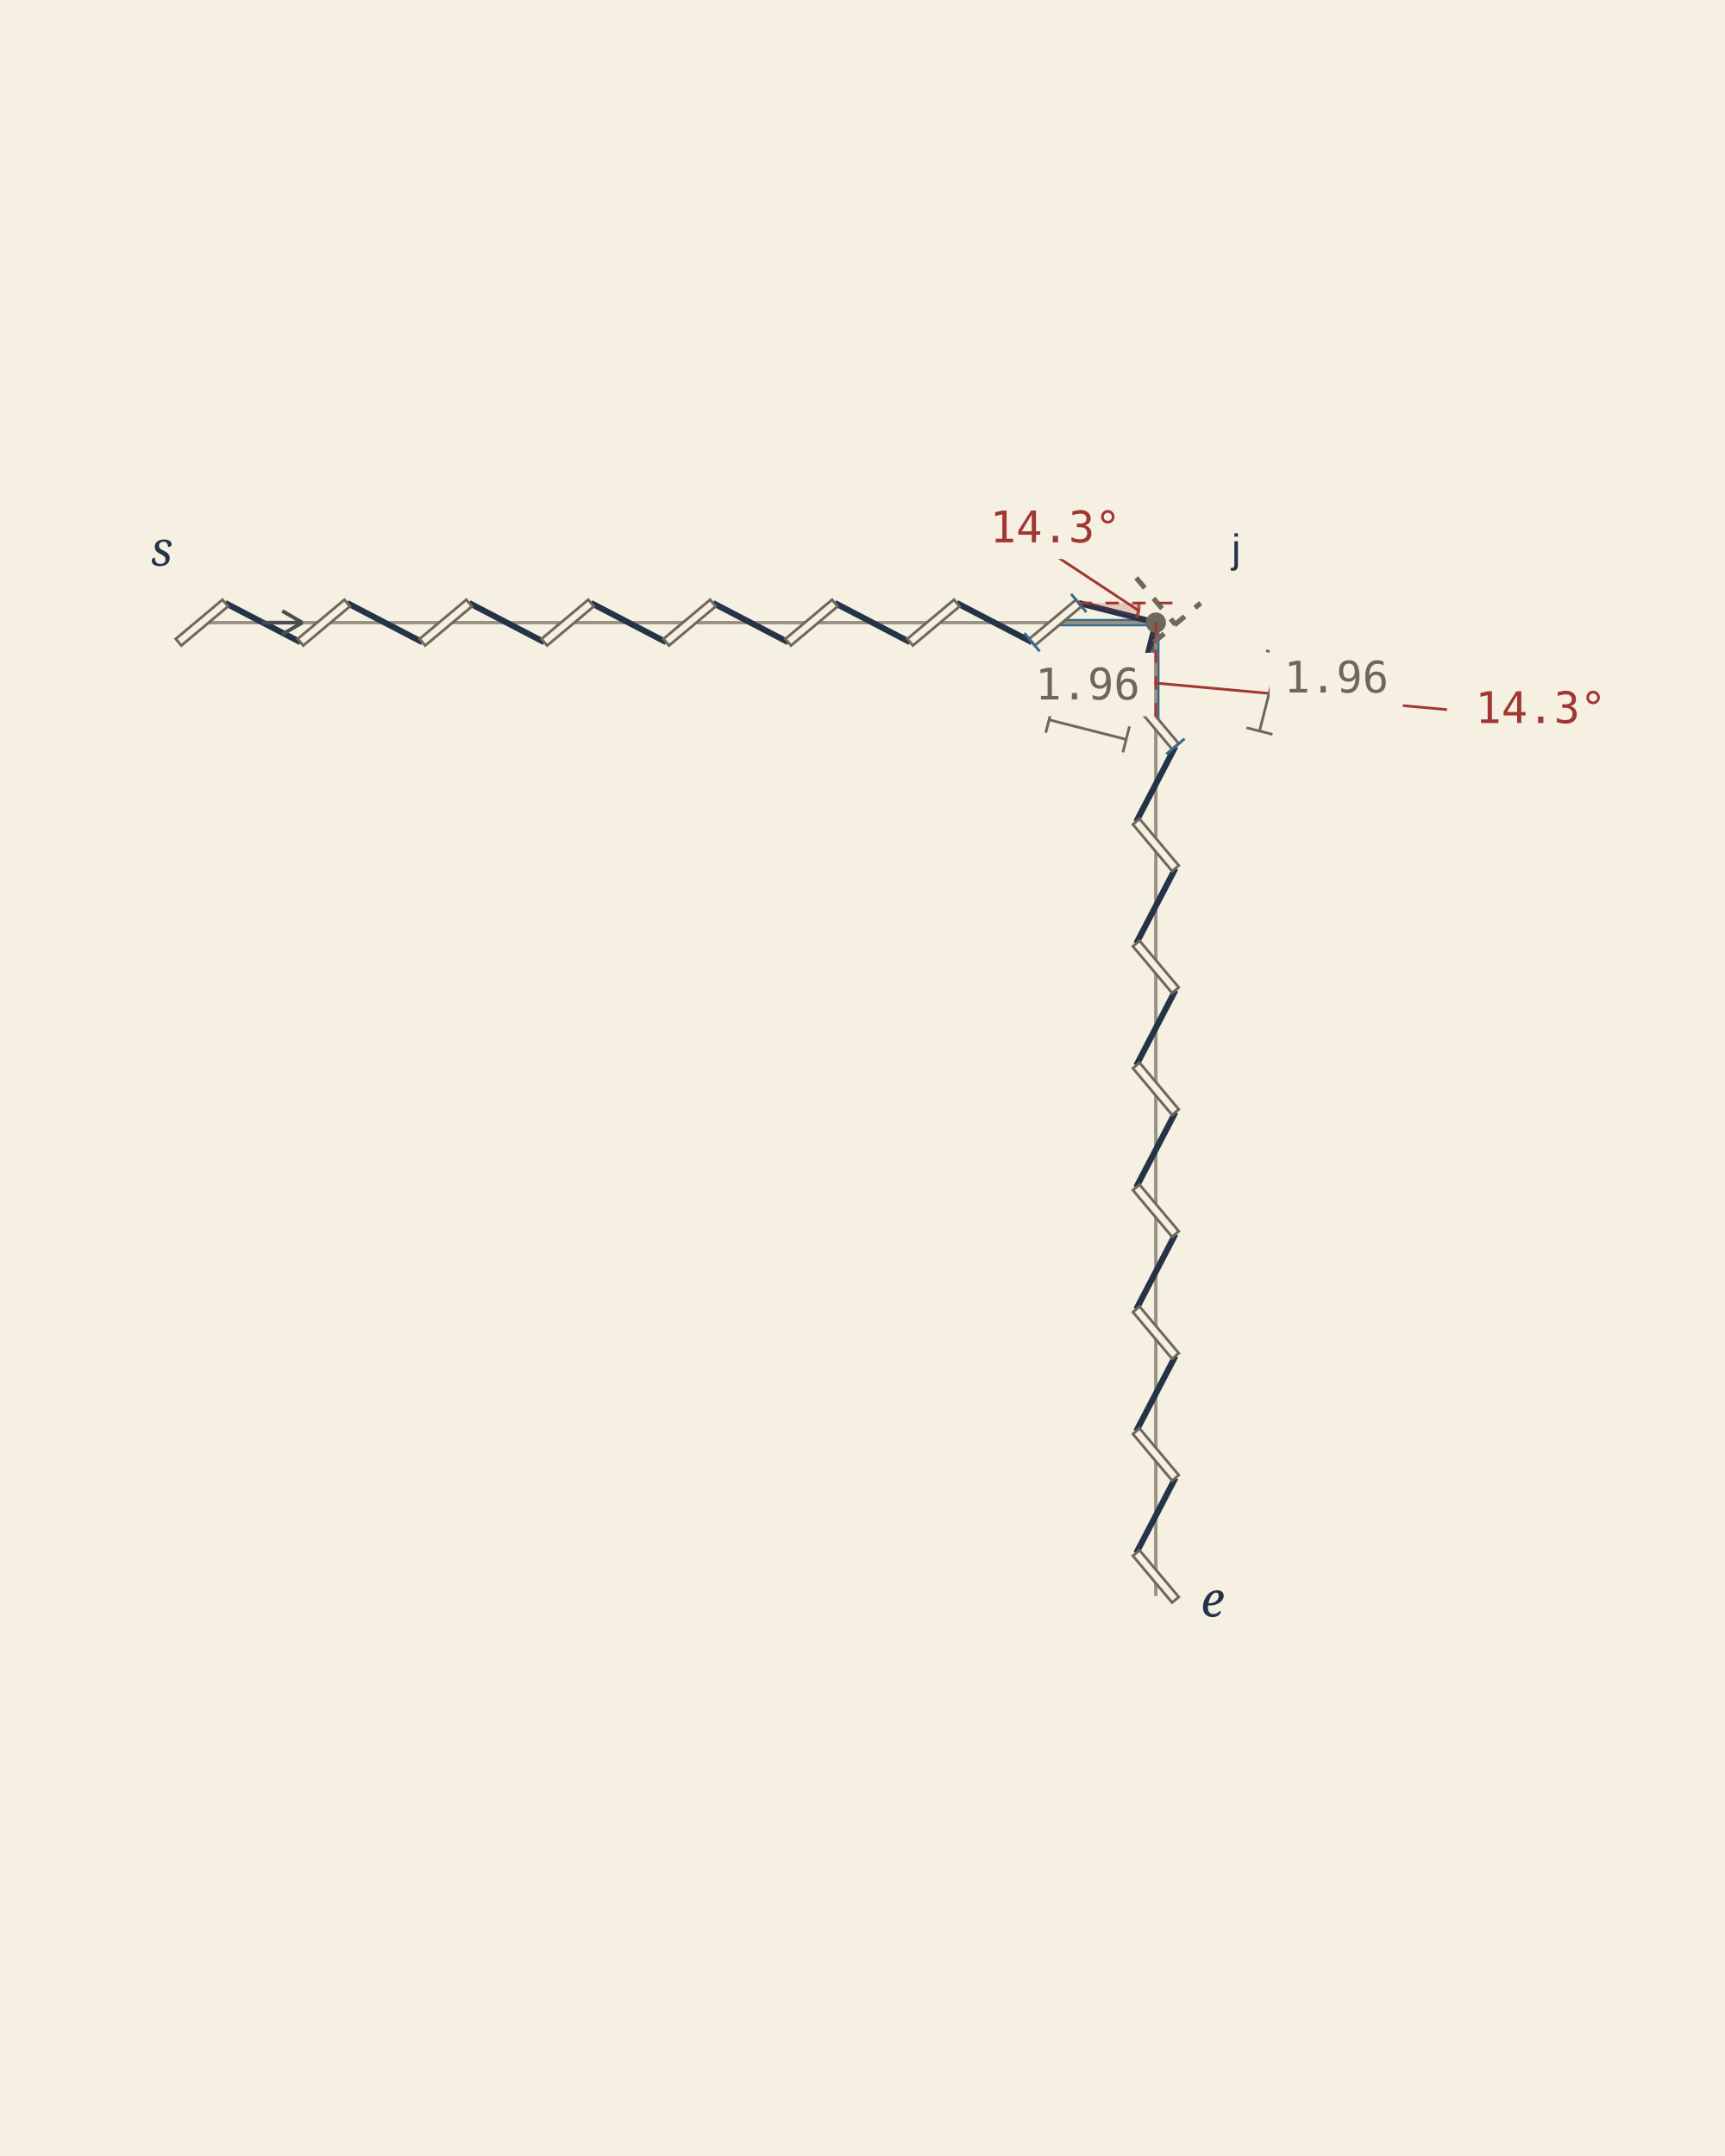
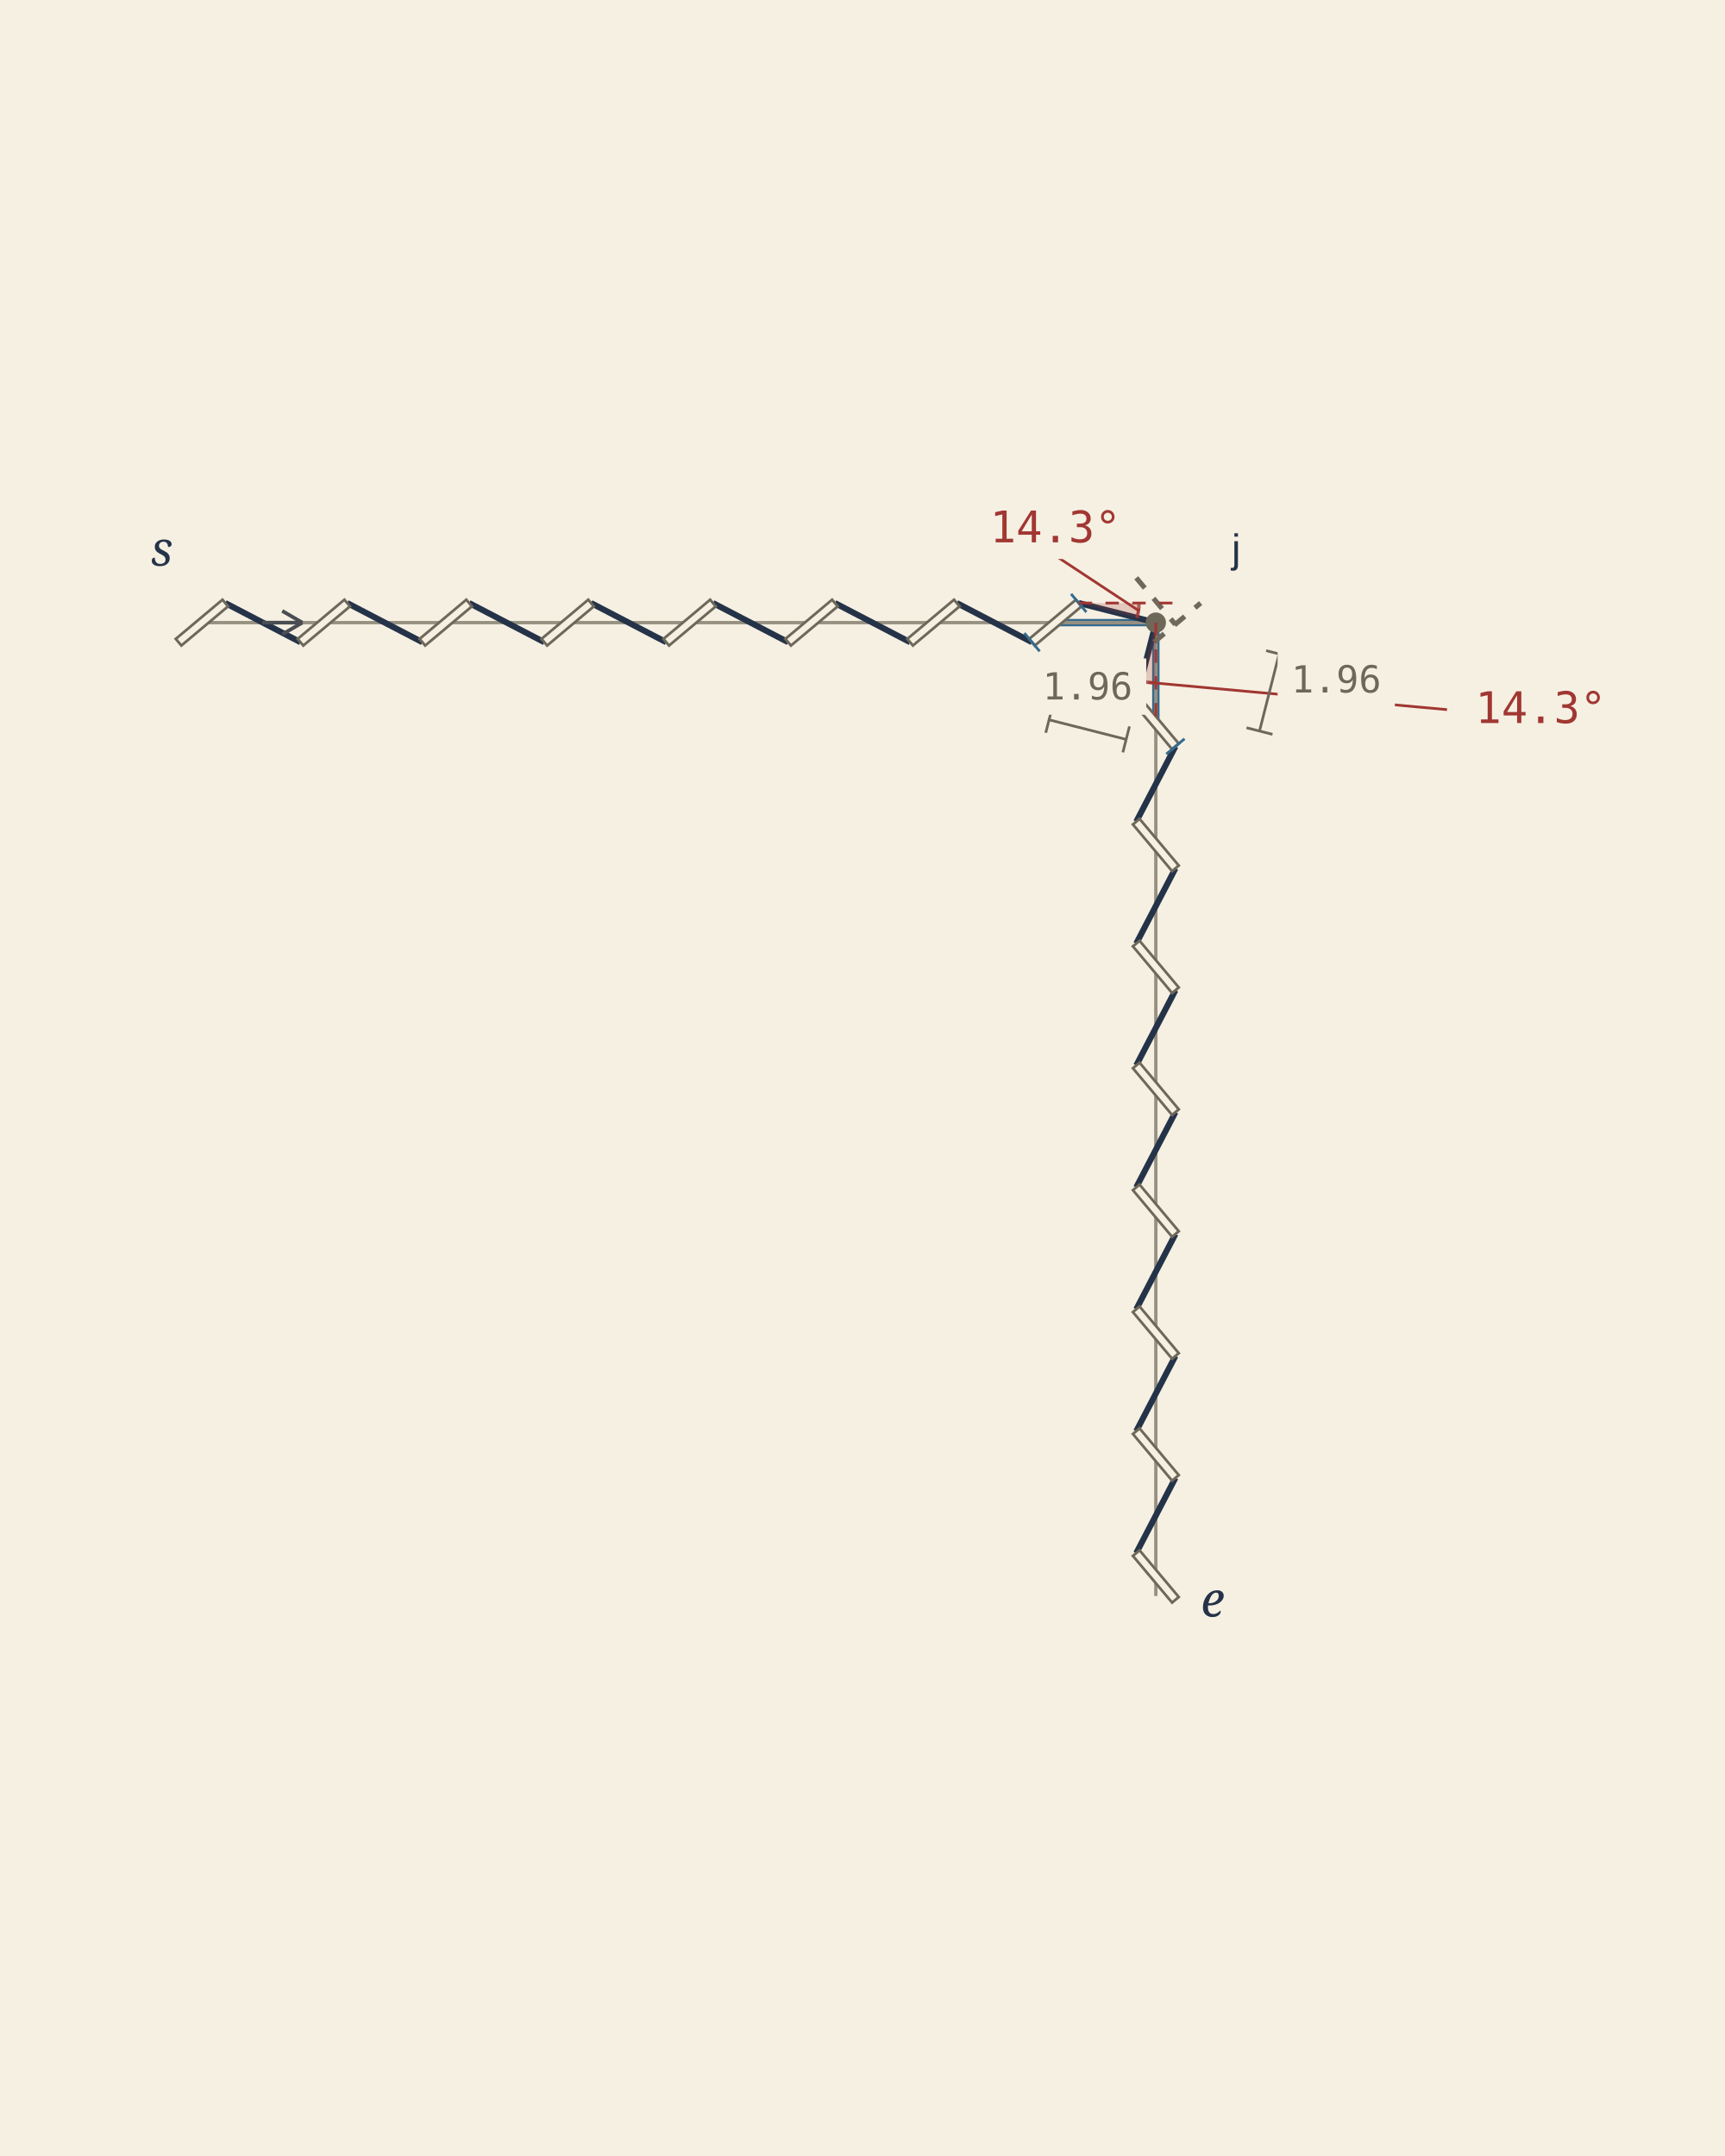
<svg xmlns="http://www.w3.org/2000/svg" width="600" height="750" viewBox="0 0 600 750" role="img" aria-labelledby="title description">
  <rect width="100%" height="100%" fill="#F6F0E3" />
  <g transform="translate(-75.29883 170.0235) scale(1.164214)">
    <line class="adjusted-gap" x1="410" y1="70.012" x2="410" y2="40" stroke="#356B8E" stroke-width="2.2" />
    <line class="adjusted-gap" x1="379.988" y1="40" x2="410" y2="40" stroke="#356B8E" stroke-width="2.2" />
    <line class="guide" x1="125" y1="40" x2="410" y2="40" stroke="#979182" stroke-width="1" />
    <line class="guide" x1="410" y1="40" x2="410" y2="330.854" stroke="#979182" stroke-width="1" />
    <line class="thread" x1="131.976" y1="34.146" x2="154.451" y2="45.854" stroke="#253349" stroke-width="1.8" />
    <line class="thread" x1="168.403" y1="34.146" x2="190.878" y2="45.854" stroke="#253349" stroke-width="1.8" />
    <line class="thread" x1="204.83" y1="34.146" x2="227.304" y2="45.854" stroke="#253349" stroke-width="1.8" />
    <line class="thread" x1="241.257" y1="34.146" x2="263.731" y2="45.854" stroke="#253349" stroke-width="1.8" />
    <line class="thread" x1="277.684" y1="34.146" x2="300.158" y2="45.854" stroke="#253349" stroke-width="1.8" />
    <line class="thread" x1="314.11" y1="34.146" x2="336.585" y2="45.854" stroke="#253349" stroke-width="1.8" />
    <line class="thread" x1="350.537" y1="34.146" x2="373.012" y2="45.854" stroke="#253349" stroke-width="1.8" />
    <line class="thread" x1="386.964" y1="34.146" x2="410" y2="40" stroke="#253349" stroke-width="1.8" />
    <line class="thread" x1="410" y1="40" x2="404.146" y2="63.036" stroke="#253349" stroke-width="1.8" />
    <line class="thread" x1="415.854" y1="76.988" x2="404.146" y2="99.463" stroke="#253349" stroke-width="1.8" />
    <line class="thread" x1="415.854" y1="113.415" x2="404.146" y2="135.89" stroke="#253349" stroke-width="1.8" />
    <line class="thread" x1="415.854" y1="149.842" x2="404.146" y2="172.316" stroke="#253349" stroke-width="1.8" />
    <line class="thread" x1="415.854" y1="186.269" x2="404.146" y2="208.743" stroke="#253349" stroke-width="1.8" />
    <line class="thread" x1="415.854" y1="222.696" x2="404.146" y2="245.17" stroke="#253349" stroke-width="1.8" />
    <line class="thread" x1="415.854" y1="259.122" x2="404.146" y2="281.597" stroke="#253349" stroke-width="1.8" />
    <line class="thread" x1="415.854" y1="295.549" x2="404.146" y2="318.024" stroke="#253349" stroke-width="1.8" />
    <line class="slit" x1="118.024" y1="45.854" x2="131.976" y2="34.146" stroke="#F6F0E3" stroke-width="2.6" />
    <polygon class="slit-outline" points="118.859,46.85 132.812,35.142 131.141,33.15 117.188,44.858" fill="#F6F0E3" stroke="#6E685A" stroke-width="0.8" />
    <line class="slit" x1="154.451" y1="45.854" x2="168.403" y2="34.146" stroke="#F6F0E3" stroke-width="2.6" />
    <polygon class="slit-outline" points="155.286,46.85 169.239,35.142 167.567,33.15 153.615,44.858" fill="#F6F0E3" stroke="#6E685A" stroke-width="0.8" />
    <line class="slit" x1="190.878" y1="45.854" x2="204.83" y2="34.146" stroke="#F6F0E3" stroke-width="2.6" />
    <polygon class="slit-outline" points="191.713,46.85 205.666,35.142 203.994,33.15 190.042,44.858" fill="#F6F0E3" stroke="#6E685A" stroke-width="0.8" />
    <line class="slit" x1="227.304" y1="45.854" x2="241.257" y2="34.146" stroke="#F6F0E3" stroke-width="2.6" />
    <polygon class="slit-outline" points="228.14,46.85 242.092,35.142 240.421,33.15 226.469,44.858" fill="#F6F0E3" stroke="#6E685A" stroke-width="0.8" />
    <line class="slit" x1="263.731" y1="45.854" x2="277.684" y2="34.146" stroke="#F6F0E3" stroke-width="2.6" />
    <polygon class="slit-outline" points="264.567,46.85 278.519,35.142 276.848,33.15 262.896,44.858" fill="#F6F0E3" stroke="#6E685A" stroke-width="0.8" />
    <line class="slit" x1="300.158" y1="45.854" x2="314.11" y2="34.146" stroke="#F6F0E3" stroke-width="2.6" />
    <polygon class="slit-outline" points="300.994,46.85 314.946,35.142 313.275,33.15 299.323,44.858" fill="#F6F0E3" stroke="#6E685A" stroke-width="0.8" />
    <line class="slit" x1="336.585" y1="45.854" x2="350.537" y2="34.146" stroke="#F6F0E3" stroke-width="2.6" />
    <polygon class="slit-outline" points="337.421,46.85 351.373,35.142 349.702,33.15 335.749,44.858" fill="#F6F0E3" stroke="#6E685A" stroke-width="0.8" />
    <line class="slit" x1="373.012" y1="45.854" x2="386.964" y2="34.146" stroke="#F6F0E3" stroke-width="2.6" />
    <polygon class="slit-outline" points="373.848,46.85 387.8,35.142 386.129,33.15 372.176,44.858" fill="#F6F0E3" stroke="#6E685A" stroke-width="0.8" />
    <line class="adjustment-mark" x1="375.295" y1="48.574" x2="370.729" y2="43.133" stroke="#356B8E" stroke-width="0.8" />
    <line class="adjustment-mark" x1="389.247" y1="36.867" x2="384.681" y2="31.426" stroke="#356B8E" stroke-width="0.8" />
    <line class="virtual" x1="409.439" y1="45.854" x2="423.391" y2="34.146" stroke="#6E685A" stroke-width="1.5" stroke-dasharray="4 4" />
    <line class="slit" x1="404.146" y1="318.024" x2="415.854" y2="331.976" stroke="#F6F0E3" stroke-width="2.6" />
    <polygon class="slit-outline" points="403.15,318.859 414.858,332.812 416.85,331.141 405.142,317.188" fill="#F6F0E3" stroke="#6E685A" stroke-width="0.8" />
    <line class="slit" x1="404.146" y1="281.597" x2="415.854" y2="295.549" stroke="#F6F0E3" stroke-width="2.6" />
    <polygon class="slit-outline" points="403.15,282.433 414.858,296.385 416.85,294.714 405.142,280.761" fill="#F6F0E3" stroke="#6E685A" stroke-width="0.8" />
    <line class="slit" x1="404.146" y1="245.17" x2="415.854" y2="259.122" stroke="#F6F0E3" stroke-width="2.6" />
    <polygon class="slit-outline" points="403.15,246.006 414.858,259.958 416.85,258.287 405.142,244.334" fill="#F6F0E3" stroke="#6E685A" stroke-width="0.8" />
    <line class="slit" x1="404.146" y1="208.743" x2="415.854" y2="222.696" stroke="#F6F0E3" stroke-width="2.6" />
    <polygon class="slit-outline" points="403.15,209.579 414.858,223.531 416.85,221.86 405.142,207.908" fill="#F6F0E3" stroke="#6E685A" stroke-width="0.8" />
    <line class="slit" x1="404.146" y1="172.316" x2="415.854" y2="186.269" stroke="#F6F0E3" stroke-width="2.6" />
    <polygon class="slit-outline" points="403.15,173.152 414.858,187.104 416.85,185.433 405.142,171.481" fill="#F6F0E3" stroke="#6E685A" stroke-width="0.8" />
    <line class="slit" x1="404.146" y1="135.89" x2="415.854" y2="149.842" stroke="#F6F0E3" stroke-width="2.6" />
    <polygon class="slit-outline" points="403.15,136.725 414.858,150.677 416.85,149.006 405.142,135.054" fill="#F6F0E3" stroke="#6E685A" stroke-width="0.8" />
    <line class="slit" x1="404.146" y1="99.463" x2="415.854" y2="113.415" stroke="#F6F0E3" stroke-width="2.6" />
    <polygon class="slit-outline" points="403.15,100.298 414.858,114.251 416.85,112.579 405.142,98.627" fill="#F6F0E3" stroke="#6E685A" stroke-width="0.8" />
    <line class="slit" x1="404.146" y1="63.036" x2="415.854" y2="76.988" stroke="#F6F0E3" stroke-width="2.6" />
    <polygon class="slit-outline" points="403.15,63.871 414.858,77.824 416.85,76.152 405.142,62.2" fill="#F6F0E3" stroke="#6E685A" stroke-width="0.8" />
    <line class="adjustment-mark" x1="401.426" y1="65.319" x2="406.867" y2="60.753" stroke="#356B8E" stroke-width="0.8" />
    <line class="adjustment-mark" x1="413.133" y1="79.271" x2="418.574" y2="74.705" stroke="#356B8E" stroke-width="0.8" />
    <line class="virtual" x1="404.146" y1="26.609" x2="415.854" y2="40.561" stroke="#6E685A" stroke-width="1.5" stroke-dasharray="4 4" />
    <circle class="hole" cx="410" cy="40" r="3.036" fill="#6E685A" />
    <rect class="label-background" x="105.32" y="7.752" width="15.36" height="20.56" fill="#F6F0E3" />
    <text class="notation-start" x="113" y="23" text-anchor="middle" font-family="Cambria" font-size="14.4" font-style="italic" fill="#253349">s</text>
    <line class="direction" x1="143" y1="40" x2="155" y2="40" stroke="#4A4E52" stroke-width="1.1" />
    <line class="direction" x1="155" y1="40" x2="149" y2="36.5" stroke="#4A4E52" stroke-width="1.1" />
    <line class="direction" x1="155" y1="40" x2="149" y2="43.5" stroke="#4A4E52" stroke-width="1.1" />
    <rect class="label-background" x="419.32" y="321.752" width="15.36" height="20.56" fill="#F6F0E3" />
    <text class="notation-end" x="427" y="337" text-anchor="middle" font-family="Cambria" font-size="14.4" font-style="italic" fill="#253349">e</text>
    <rect class="label-background" x="427.1" y="8.96" width="13.8" height="17.8" fill="#F6F0E3" />
    <text class="notation-junction" x="434" y="22" text-anchor="middle" font-family="Arial" font-size="12" fill="#253349">j</text>
    <polygon class="angle-wedge" points="386.964,34.146 404.964,34.146 404.962,34.426 404.955,34.706 404.945,34.986 404.929,35.265 404.91,35.545 404.886,35.824 404.858,36.102 404.825,36.38 404.788,36.658 404.747,36.935 404.701,37.211 404.652,37.486 404.598,37.761 404.539,38.035 404.477,38.308 404.41,38.579" fill="#A13732" fill-opacity="0.22" />
    <line class="angle-reference" x1="386.964" y1="34.146" x2="414.964" y2="34.146" stroke="#A13732" stroke-width="0.8" stroke-dasharray="4 4" />
    <line class="thread-angle" x1="404.964" y1="34.146" x2="404.962" y2="34.426" stroke="#A13732" stroke-width="1" />
    <line class="thread-angle" x1="404.962" y1="34.426" x2="404.955" y2="34.706" stroke="#A13732" stroke-width="1" />
    <line class="thread-angle" x1="404.955" y1="34.706" x2="404.945" y2="34.986" stroke="#A13732" stroke-width="1" />
    <line class="thread-angle" x1="404.945" y1="34.986" x2="404.929" y2="35.265" stroke="#A13732" stroke-width="1" />
    <line class="thread-angle" x1="404.929" y1="35.265" x2="404.91" y2="35.545" stroke="#A13732" stroke-width="1" />
    <line class="thread-angle" x1="404.91" y1="35.545" x2="404.886" y2="35.824" stroke="#A13732" stroke-width="1" />
    <line class="thread-angle" x1="404.886" y1="35.824" x2="404.858" y2="36.102" stroke="#A13732" stroke-width="1" />
    <line class="thread-angle" x1="404.858" y1="36.102" x2="404.825" y2="36.38" stroke="#A13732" stroke-width="1" />
    <line class="thread-angle" x1="404.825" y1="36.38" x2="404.788" y2="36.658" stroke="#A13732" stroke-width="1" />
    <line class="thread-angle" x1="404.788" y1="36.658" x2="404.747" y2="36.935" stroke="#A13732" stroke-width="1" />
    <line class="thread-angle" x1="404.747" y1="36.935" x2="404.701" y2="37.211" stroke="#A13732" stroke-width="1" />
    <line class="thread-angle" x1="404.701" y1="37.211" x2="404.652" y2="37.486" stroke="#A13732" stroke-width="1" />
    <line class="thread-angle" x1="404.652" y1="37.486" x2="404.598" y2="37.761" stroke="#A13732" stroke-width="1" />
    <line class="thread-angle" x1="404.598" y1="37.761" x2="404.539" y2="38.035" stroke="#A13732" stroke-width="1" />
    <line class="thread-angle" x1="404.539" y1="38.035" x2="404.477" y2="38.308" stroke="#A13732" stroke-width="1" />
    <line class="thread-angle" x1="404.477" y1="38.308" x2="404.41" y2="38.579" stroke="#A13732" stroke-width="1" />
    <line class="angle-leader" x1="380" y1="20" x2="404.825" y2="36.38" stroke="#A13732" stroke-width="0.8" />
    <rect class="label-background" x="355.875" y="2.04" width="48.25" height="18.95" fill="#F6F0E3" />
    <text class="thread-angle-value" x="380" y="16" text-anchor="middle" font-family="Consolas" font-size="13" fill="#A13732">14.3°</text>
    <polygon class="angle-wedge" points="410,40 410,58 409.72,57.998 409.44,57.991 409.16,57.98 408.881,57.965 408.602,57.946 408.323,57.922 408.044,57.893 407.766,57.861 407.489,57.824 407.212,57.783 406.936,57.737 406.66,57.687 406.385,57.633 406.112,57.575 405.839,57.512 405.567,57.446" fill="#A13732" fill-opacity="0.22" />
    <line class="angle-reference" x1="410" y1="40" x2="410" y2="68" stroke="#A13732" stroke-width="0.8" stroke-dasharray="4 4" />
    <line class="thread-angle" x1="410" y1="58" x2="409.72" y2="57.998" stroke="#A13732" stroke-width="1" />
    <line class="thread-angle" x1="409.72" y1="57.998" x2="409.44" y2="57.991" stroke="#A13732" stroke-width="1" />
    <line class="thread-angle" x1="409.44" y1="57.991" x2="409.16" y2="57.98" stroke="#A13732" stroke-width="1" />
    <line class="thread-angle" x1="409.16" y1="57.98" x2="408.881" y2="57.965" stroke="#A13732" stroke-width="1" />
    <line class="thread-angle" x1="408.881" y1="57.965" x2="408.602" y2="57.946" stroke="#A13732" stroke-width="1" />
    <line class="thread-angle" x1="408.602" y1="57.946" x2="408.323" y2="57.922" stroke="#A13732" stroke-width="1" />
    <line class="thread-angle" x1="408.323" y1="57.922" x2="408.044" y2="57.893" stroke="#A13732" stroke-width="1" />
    <line class="thread-angle" x1="408.044" y1="57.893" x2="407.766" y2="57.861" stroke="#A13732" stroke-width="1" />
    <line class="thread-angle" x1="407.766" y1="57.861" x2="407.489" y2="57.824" stroke="#A13732" stroke-width="1" />
    <line class="thread-angle" x1="407.489" y1="57.824" x2="407.212" y2="57.783" stroke="#A13732" stroke-width="1" />
    <line class="thread-angle" x1="407.212" y1="57.783" x2="406.936" y2="57.737" stroke="#A13732" stroke-width="1" />
    <line class="thread-angle" x1="406.936" y1="57.737" x2="406.66" y2="57.687" stroke="#A13732" stroke-width="1" />
    <line class="thread-angle" x1="406.66" y1="57.687" x2="406.385" y2="57.633" stroke="#A13732" stroke-width="1" />
    <line class="thread-angle" x1="406.385" y1="57.633" x2="406.112" y2="57.575" stroke="#A13732" stroke-width="1" />
    <line class="thread-angle" x1="406.112" y1="57.575" x2="405.839" y2="57.512" stroke="#A13732" stroke-width="1" />
    <line class="thread-angle" x1="405.839" y1="57.512" x2="405.567" y2="57.446" stroke="#A13732" stroke-width="1" />
    <line class="angle-leader" x1="497" y1="66" x2="407.766" y2="57.861" stroke="#A13732" stroke-width="0.8" />
    <rect class="label-background" x="500.875" y="56.04" width="48.25" height="18.95" fill="#F6F0E3" />
    <text class="thread-angle-value" x="525" y="70" text-anchor="middle" font-family="Consolas" font-size="13" fill="#A13732">14.3°</text>
    <line class="thread-length-dimension" x1="378.098" y1="69.037" x2="401.134" y2="74.891" stroke="#6E685A" stroke-width="0.8" />
    <line class="thread-length-dimension" x1="377.113" y1="72.914" x2="379.083" y2="65.161" stroke="#6E685A" stroke-width="0.8" />
    <line class="thread-length-dimension" x1="400.149" y1="78.768" x2="402.119" y2="71.014" stroke="#6E685A" stroke-width="0.8" />
-     <rect class="label-background" x="369.716" y="49.004" width="39.8" height="18.95" fill="#F6F0E3" />
-     <text class="thread-length-value" x="389.616" y="62.964" text-anchor="middle" font-family="Consolas" font-size="13" fill="#6E685A">1.96</text>
+     <rect class="label-background" x="372.1" y="50.691" width="35.032" height="16.841" fill="#F6F0E3" />
+     <text class="thread-length-value" x="389.616" y="62.964" text-anchor="middle" font-family="Consolas" font-size="11.166" fill="#6E685A">1.96</text>
    <line class="thread-length-dimension" x1="446.83" y1="49.359" x2="440.976" y2="72.395" stroke="#6E685A" stroke-width="0.8" />
    <line class="thread-length-dimension" x1="442.953" y1="48.374" x2="450.706" y2="50.344" stroke="#6E685A" stroke-width="0.8" />
    <line class="thread-length-dimension" x1="437.099" y1="71.409" x2="444.853" y2="73.38" stroke="#6E685A" stroke-width="0.8" />
-     <rect class="label-background" x="444.003" y="46.917" width="39.8" height="18.95" fill="#F6F0E3" />
-     <text class="thread-length-value" x="463.903" y="60.877" text-anchor="middle" font-family="Consolas" font-size="13" fill="#6E685A">1.96</text>
+     <rect class="label-background" x="446.386" y="48.604" width="35.032" height="16.841" fill="#F6F0E3" />
+     <text class="thread-length-value" x="463.903" y="60.877" text-anchor="middle" font-family="Consolas" font-size="11.166" fill="#6E685A">1.96</text>
  </g>
</svg>
